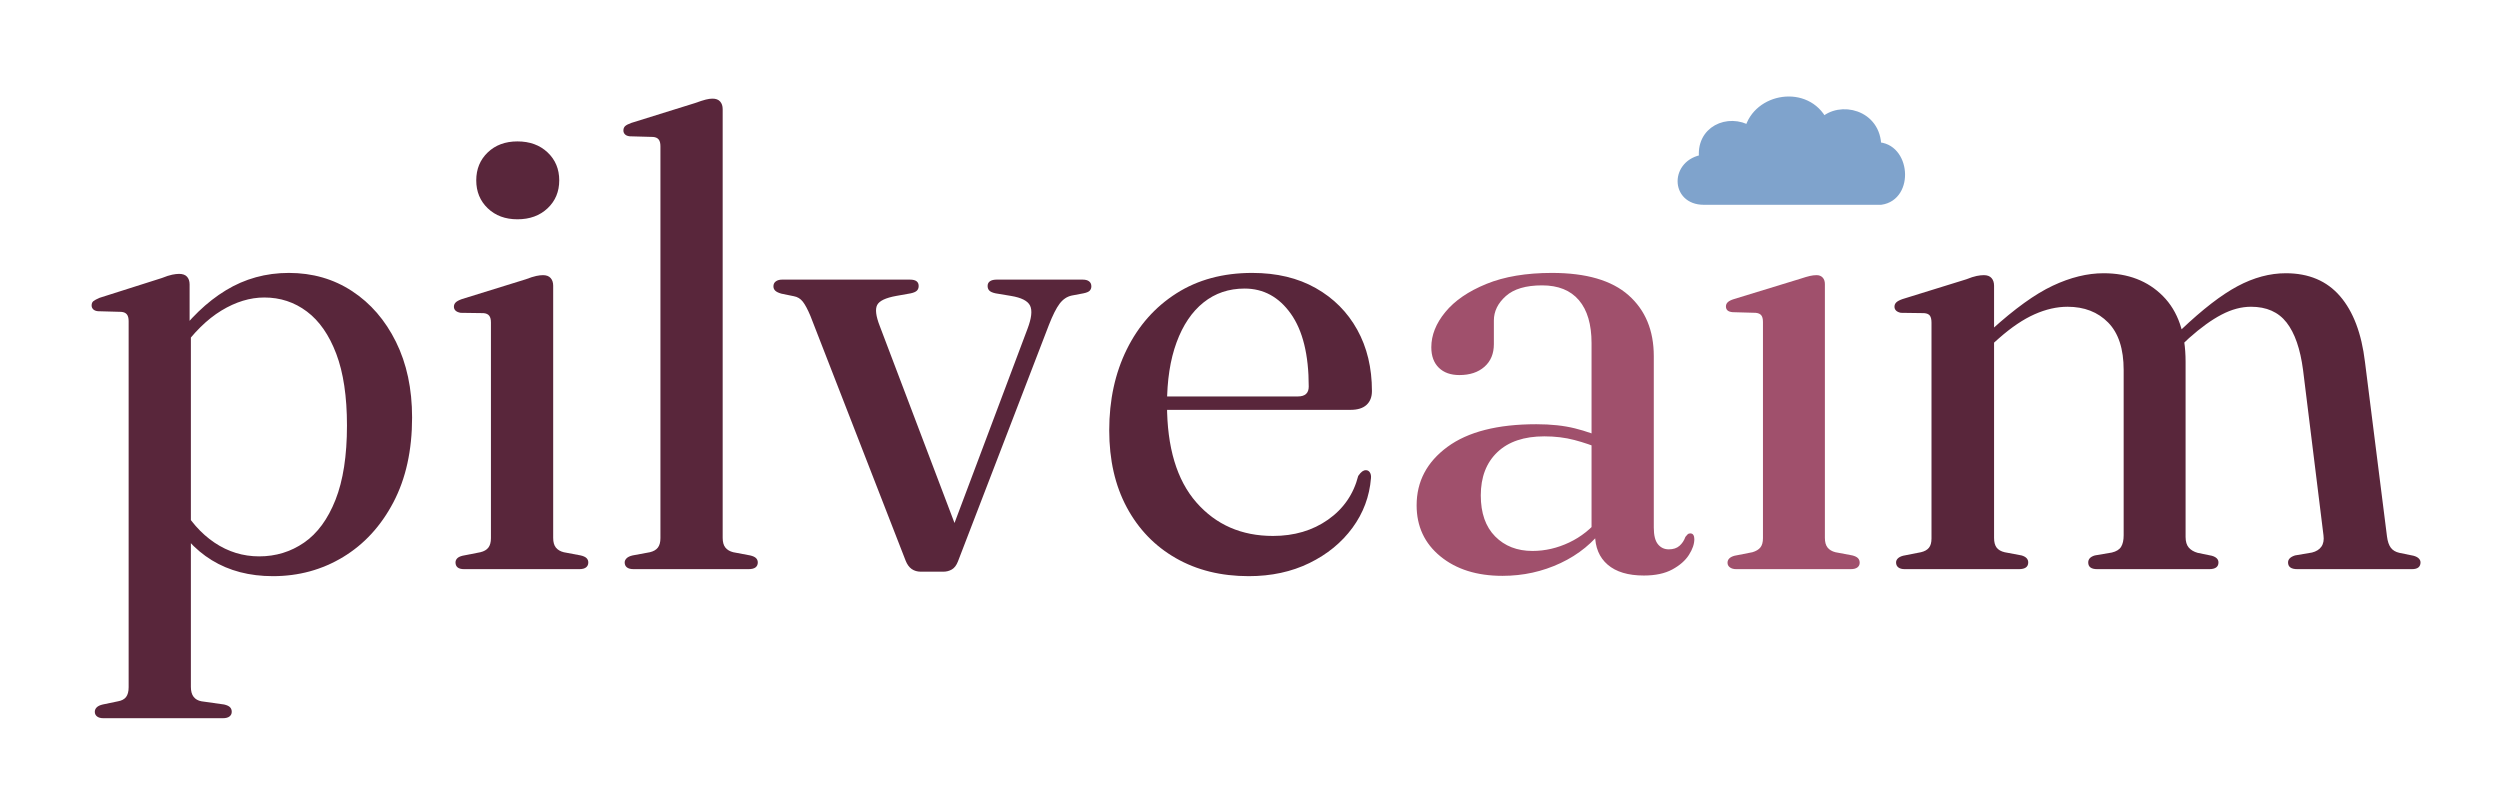
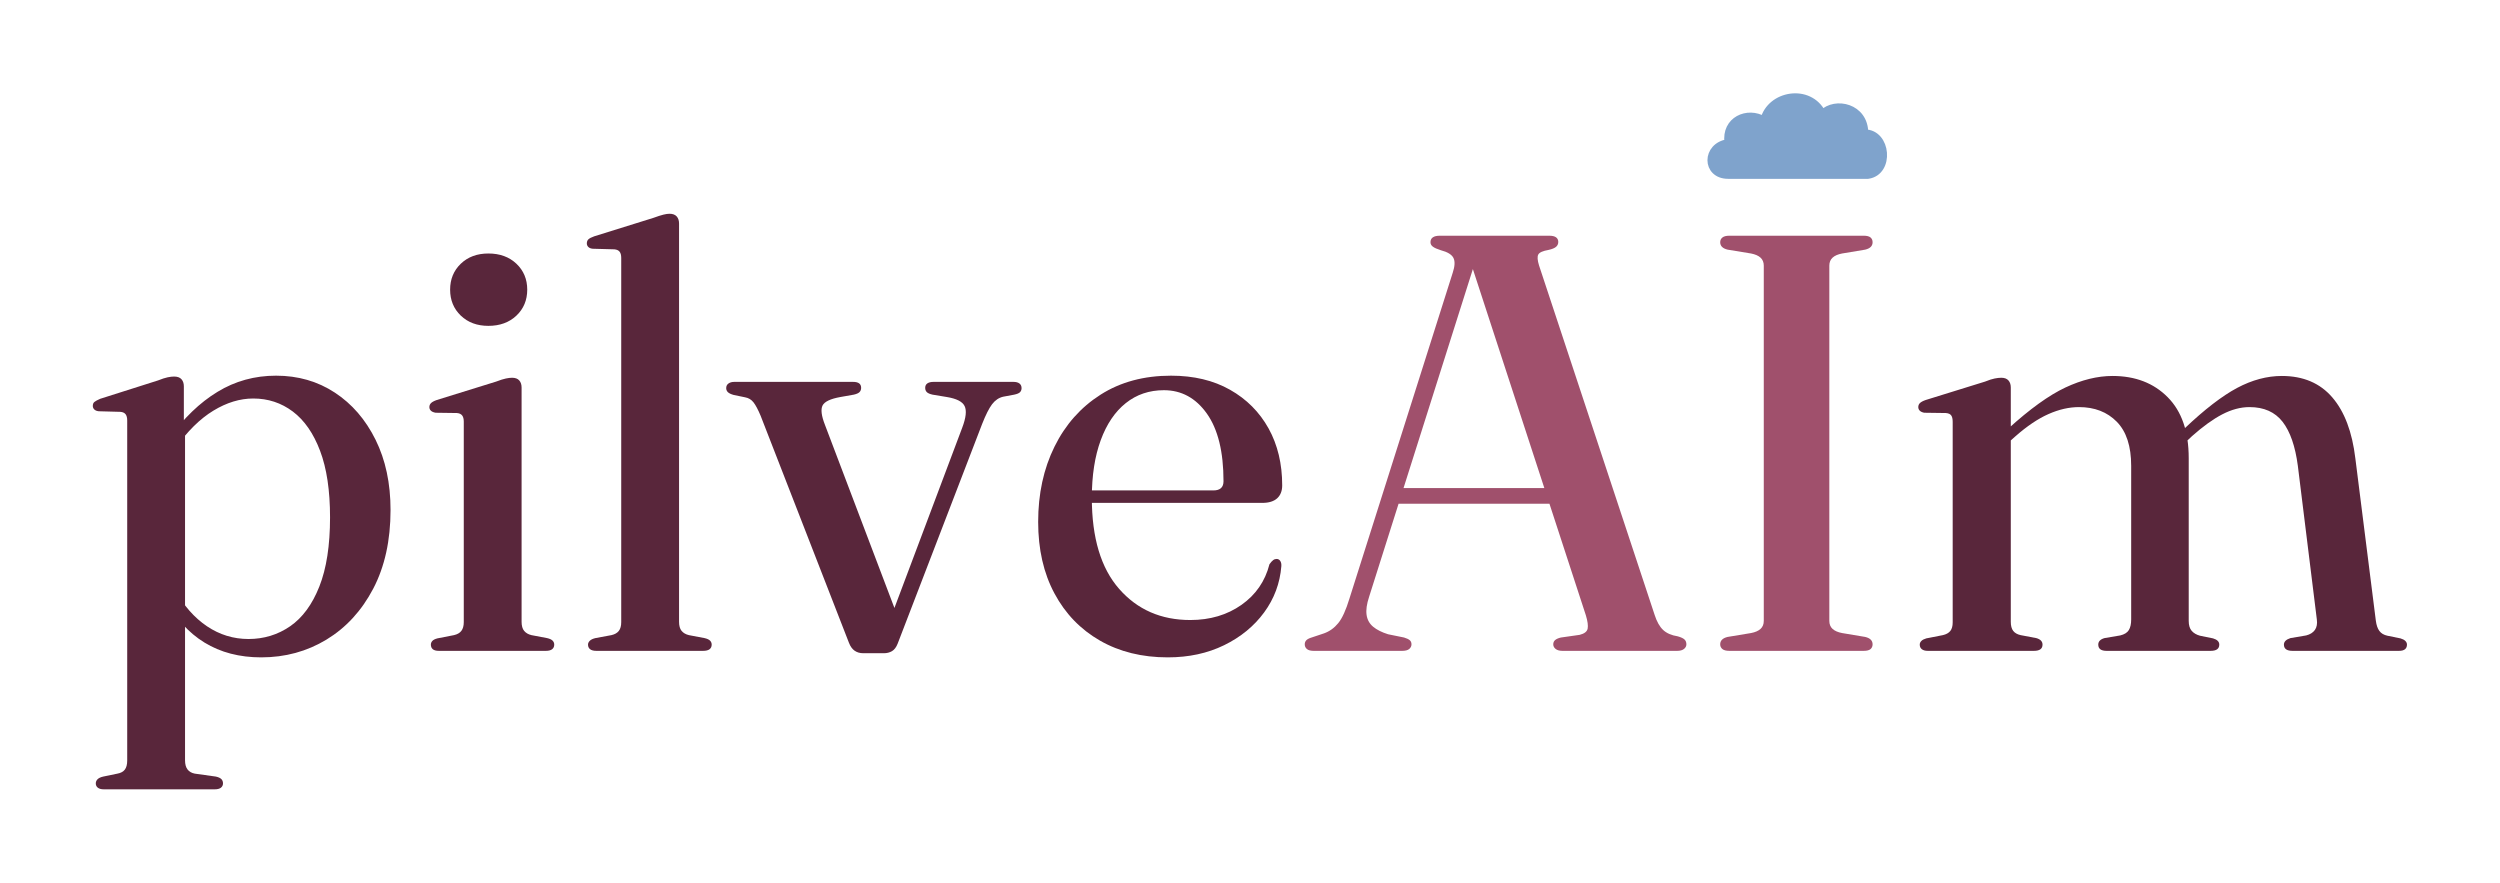
- <svg xmlns="http://www.w3.org/2000/svg" viewBox="-240 -1783 7832 2543">
-   <path d="M354 -892V-760L358 -748V369Q358 389 366.5 400.0Q375 411 391 414L462 424Q475 427 480.5 432.5Q486 438 486 447Q486 456 479.0 461.5Q472 467 458 467H84Q71 467 64.0 461.5Q57 456 57 447Q57 439 63.0 433.0Q69 427 82 424L130 414Q147 411 155.0 400.5Q163 390 163 370V-777Q163 -791 157.5 -798.0Q152 -805 140 -806L67 -808Q57 -809 52.0 -814.0Q47 -819 47 -826Q47 -835 52.5 -839.5Q58 -844 72 -850L267 -912Q287 -920 299.5 -922.5Q312 -925 321 -925Q338 -925 346.0 -916.0Q354 -907 354 -892ZM325 -683 304 -716Q378 -819 467.5 -873.5Q557 -928 665 -928Q776 -928 863.0 -871.0Q950 -814 1000.5 -712.0Q1051 -610 1051 -475Q1051 -321 992.5 -209.5Q934 -98 835.0 -38.0Q736 22 615 22Q505 22 423.5 -28.0Q342 -78 291 -176L324 -206Q368 -126 432.0 -83.0Q496 -40 572 -40Q650 -40 712.5 -83.0Q775 -126 811.0 -217.0Q847 -308 847 -450Q847 -586 813.5 -674.5Q780 -763 721.5 -807.0Q663 -851 588 -851Q521 -851 453.5 -810.0Q386 -769 325 -683Z" fill="#59263B" />
-   <path d="M1493 -888V-98Q1493 -78 1501.5 -67.5Q1510 -57 1526 -53L1579 -43Q1592 -40 1597.5 -34.5Q1603 -29 1603 -21Q1603 -11 1596.0 -5.5Q1589 0 1575 0H1214Q1200 0 1193.5 -5.5Q1187 -11 1187 -21Q1187 -28 1192.0 -33.5Q1197 -39 1209 -42L1265 -53Q1282 -57 1290.0 -67.5Q1298 -78 1298 -97V-773Q1298 -787 1292.5 -794.0Q1287 -801 1275 -802L1203 -803Q1192 -805 1187.0 -810.0Q1182 -815 1182 -822Q1182 -830 1187.5 -835.5Q1193 -841 1207 -846L1407 -908Q1428 -916 1440.0 -918.5Q1452 -921 1461 -921Q1477 -921 1485.0 -912.0Q1493 -903 1493 -888ZM1381 -1096Q1324 -1096 1288.0 -1130.5Q1252 -1165 1252 -1218Q1252 -1271 1288.0 -1305.5Q1324 -1340 1381 -1340Q1439 -1340 1475.5 -1305.5Q1512 -1271 1512 -1218Q1512 -1165 1475.5 -1130.5Q1439 -1096 1381 -1096Z" fill="#59263B" />
-   <path d="M2024 -1441V-98Q2024 -78 2032.5 -67.5Q2041 -57 2057 -53L2110 -43Q2123 -40 2128.5 -34.5Q2134 -29 2134 -21Q2134 -11 2127.0 -5.5Q2120 0 2105 0H1745Q1731 0 1724.0 -5.5Q1717 -11 1717 -21Q1717 -28 1723.0 -34.0Q1729 -40 1742 -43L1796 -53Q1813 -57 1821.0 -67.5Q1829 -78 1829 -97V-1325Q1829 -1339 1823.5 -1346.0Q1818 -1353 1806 -1354L1733 -1356Q1723 -1357 1718.0 -1362.0Q1713 -1367 1713 -1374Q1713 -1383 1718.5 -1388.0Q1724 -1393 1738 -1398L1937 -1460Q1959 -1468 1971.0 -1471.0Q1983 -1474 1992 -1474Q2008 -1474 2016.0 -1465.0Q2024 -1456 2024 -1441Z" fill="#59263B" />
-   <path d="M2715 8H2645Q2628 8 2616.0 -0.5Q2604 -9 2597 -27L2299 -793Q2286 -824 2275.0 -838.0Q2264 -852 2247 -855L2208 -863Q2194 -867 2188.5 -872.5Q2183 -878 2183 -886Q2183 -896 2190.5 -901.5Q2198 -907 2210 -907H2611Q2638 -907 2638 -887Q2638 -878 2632.5 -872.5Q2627 -867 2613 -864L2568 -856Q2518 -847 2508.0 -827.5Q2498 -808 2516 -762L2763 -111L2723 -72L2979 -753Q2998 -803 2987.0 -825.5Q2976 -848 2927 -856L2879 -864Q2865 -867 2859.5 -872.5Q2854 -878 2854 -887Q2854 -897 2861.5 -902.0Q2869 -907 2882 -907H3152Q3165 -907 3172.0 -901.5Q3179 -896 3179 -886Q3179 -878 3174.0 -872.5Q3169 -867 3154 -864L3117 -857Q3095 -852 3079.5 -831.5Q3064 -811 3046 -765L2761 -24Q2754 -6 2742.0 1.0Q2730 8 2715 8Z" fill="#59263B" />
-   <path d="M4058 -558Q4058 -530 4041.0 -514.5Q4024 -499 3991 -499H3362V-541H3826Q3860 -541 3860 -572Q3860 -721 3804.0 -800.0Q3748 -879 3659 -879Q3585 -879 3530.5 -835.5Q3476 -792 3446.0 -710.5Q3416 -629 3416 -516Q3416 -314 3508.0 -209.0Q3600 -104 3748 -104Q3848 -104 3920.5 -155.0Q3993 -206 4015 -292Q4022 -302 4027.5 -306.0Q4033 -310 4039 -310Q4047 -310 4051.5 -303.0Q4056 -296 4055 -285Q4048 -199 3997.0 -129.5Q3946 -60 3862.0 -19.0Q3778 22 3672 22Q3542 22 3443.5 -34.5Q3345 -91 3290.0 -193.5Q3235 -296 3235 -435Q3235 -577 3290.0 -688.5Q3345 -800 3445.5 -864.0Q3546 -928 3683 -928Q3798 -928 3882.0 -880.5Q3966 -833 4012.0 -750.0Q4058 -667 4058 -558Z" fill="#59263B" />
-   <path d="M4757 -109V-123H4746V-708Q4746 -796 4706.5 -842.5Q4667 -889 4591 -889Q4515 -889 4477.5 -855.5Q4440 -822 4440 -779V-705Q4440 -660 4410.5 -634.0Q4381 -608 4332 -608Q4291 -608 4267.5 -631.0Q4244 -654 4244 -695Q4244 -752 4288.0 -805.5Q4332 -859 4416.5 -893.5Q4501 -928 4622 -928Q4783 -928 4862.0 -858.0Q4941 -788 4941 -667V-130Q4941 -94 4954.0 -78.0Q4967 -62 4988 -62Q5009 -62 5021.5 -73.0Q5034 -84 5040 -101Q5043 -105 5046.5 -108.5Q5050 -112 5055 -112Q5062 -112 5065.0 -107.0Q5068 -102 5068 -94Q5068 -71 5051.0 -44.5Q5034 -18 4999.0 1.0Q4964 20 4910 20Q4836 20 4796.5 -14.0Q4757 -48 4757 -109ZM4198 -200Q4198 -312 4294.5 -383.0Q4391 -454 4573 -454Q4642 -454 4694.0 -441.0Q4746 -428 4787 -408L4776 -376Q4736 -393 4692.5 -404.5Q4649 -416 4598 -416Q4503 -416 4451.0 -366.5Q4399 -317 4399 -231Q4399 -148 4444.0 -102.5Q4489 -57 4561 -57Q4620 -57 4676.0 -83.5Q4732 -110 4772 -160L4787 -132Q4734 -59 4649.0 -19.0Q4564 21 4467 21Q4347 21 4272.5 -40.0Q4198 -101 4198 -200Z" fill="#A0506C" />
-   <path d="M5477 -893V-98Q5477 -78 5485.5 -67.5Q5494 -57 5510 -53L5563 -43Q5575 -40 5580.5 -34.5Q5586 -29 5586 -20Q5586 -11 5579.0 -5.5Q5572 0 5558 0H5199Q5187 0 5179.5 -5.5Q5172 -11 5172 -20Q5172 -28 5177.5 -33.5Q5183 -39 5194 -42L5250 -53Q5267 -58 5275.0 -68.0Q5283 -78 5283 -97V-774Q5283 -789 5277.5 -795.5Q5272 -802 5260 -803L5188 -805Q5177 -806 5172.0 -810.5Q5167 -815 5167 -823Q5167 -831 5173.0 -836.5Q5179 -842 5192 -846L5401 -910Q5419 -916 5430.0 -918.5Q5441 -921 5451 -921Q5463 -921 5470.0 -913.5Q5477 -906 5477 -893Z" fill="#A0506C" />
-   <path d="M6007 -888V-98Q6007 -78 6015.0 -67.5Q6023 -57 6040 -53L6093 -43Q6114 -37 6114 -21Q6114 0 6085 0H5727Q5714 0 5707.0 -5.5Q5700 -11 5700 -21Q5700 -28 5705.5 -33.5Q5711 -39 5722 -42L5778 -53Q5795 -57 5803.0 -67.0Q5811 -77 5811 -96V-772Q5811 -787 5806.0 -794.0Q5801 -801 5788 -802L5715 -803Q5705 -805 5700.0 -810.0Q5695 -815 5695 -822Q5695 -830 5700.5 -835.5Q5706 -841 5720 -846L5920 -908Q5940 -916 5952.5 -918.5Q5965 -921 5975 -921Q5991 -921 5999.0 -912.0Q6007 -903 6007 -888ZM5984 -689 5959 -714 5998 -749Q6108 -849 6191.0 -888.0Q6274 -927 6350 -927Q6465 -927 6536.0 -855.5Q6607 -784 6607 -650V-101Q6607 -79 6617.0 -67.5Q6627 -56 6645 -51L6689 -42Q6710 -36 6710 -21Q6710 0 6681 0H6330Q6302 0 6302 -21Q6302 -37 6323 -43L6376 -52Q6397 -57 6405.0 -70.0Q6413 -83 6413 -106V-624Q6413 -723 6364.5 -772.5Q6316 -822 6237 -822Q6187 -822 6134.0 -798.5Q6081 -775 6022 -723ZM6581 -689 6556 -714 6593 -750Q6694 -846 6770.0 -886.5Q6846 -927 6921 -927Q7029 -927 7091.0 -855.0Q7153 -783 7169 -649L7238 -102Q7241 -79 7250.0 -67.0Q7259 -55 7277 -51L7321 -42Q7332 -39 7337.5 -33.5Q7343 -28 7343 -21Q7343 -11 7336.5 -5.5Q7330 0 7316 0H6957Q6928 0 6928 -21Q6928 -36 6950 -43L7003 -52Q7023 -57 7032.5 -70.5Q7042 -84 7039 -106L6975 -624Q6962 -723 6923.5 -772.5Q6885 -822 6812 -822Q6767 -822 6720.0 -797.5Q6673 -773 6618 -724Z" fill="#59263B" />
-   <g transform="translate(4994.3,-1542.7) scale(12.903)">
-     <path d="M8 30 C1 30 1 21 8 20 C7 13 14 10 19 13 C21 5 33 3 37 11 C41 7 50 9 50 17 C57 17 58 29 51 30 Z" fill="#7FA3CC" stroke="#7FA3CC" stroke-width="2.2" stroke-linejoin="round" />
-   </g>
+ <svg xmlns="http://www.w3.org/2000/svg" viewBox="140.590 293.965 314.820 111.070">
+   <path fill-rule="nonzero" fill="rgb(34.901%, 14.902%, 23.137%)" fill-opacity="1" d="M 163.742 342.617 L 163.742 347.547 L 163.891 347.992 L 163.891 389.703 C 163.891 390.203 163.996 390.59 164.207 390.863 C 164.418 391.137 164.723 391.312 165.121 391.387 L 167.773 391.758 C 168.098 391.832 168.328 391.938 168.465 392.074 C 168.602 392.215 168.672 392.395 168.672 392.617 C 168.672 392.84 168.582 393.023 168.41 393.16 C 168.234 393.297 167.973 393.363 167.625 393.363 L 153.66 393.363 C 153.336 393.363 153.086 393.297 152.91 393.16 C 152.738 393.023 152.652 392.84 152.652 392.617 C 152.652 392.418 152.727 392.246 152.875 392.094 C 153.023 391.945 153.262 391.832 153.586 391.758 L 155.375 391.387 C 155.801 391.312 156.109 391.141 156.309 390.883 C 156.508 390.621 156.609 390.238 156.609 389.742 L 156.609 346.91 C 156.609 346.562 156.539 346.301 156.402 346.125 C 156.266 345.953 156.047 345.852 155.75 345.828 L 153.023 345.754 C 152.773 345.727 152.59 345.652 152.465 345.527 C 152.34 345.406 152.277 345.254 152.277 345.082 C 152.277 344.855 152.344 344.688 152.484 344.578 C 152.621 344.465 152.863 344.336 153.211 344.184 L 160.492 341.871 C 160.992 341.672 161.395 341.539 161.707 341.477 C 162.016 341.414 162.285 341.383 162.508 341.383 C 162.934 341.383 163.242 341.496 163.441 341.719 C 163.641 341.945 163.742 342.242 163.742 342.617 Z M 162.66 350.422 L 161.875 349.188 C 163.715 346.625 165.75 344.664 167.98 343.309 C 170.207 341.949 172.664 341.273 175.355 341.273 C 178.117 341.273 180.582 341.98 182.75 343.402 C 184.914 344.82 186.625 346.801 187.883 349.34 C 189.141 351.879 189.77 354.828 189.77 358.188 C 189.77 362.023 189.039 365.328 187.586 368.102 C 186.129 370.879 184.168 373.012 181.703 374.508 C 179.238 376 176.5 376.746 173.488 376.746 C 170.75 376.746 168.367 376.125 166.336 374.879 C 164.309 373.637 162.66 371.793 161.387 369.352 L 162.621 368.234 C 163.715 370.227 165.062 371.754 166.652 372.828 C 168.246 373.898 169.988 374.434 171.883 374.434 C 173.824 374.434 175.574 373.898 177.129 372.828 C 178.684 371.754 179.91 370.086 180.805 367.824 C 181.703 365.559 182.152 362.656 182.152 359.121 C 182.152 355.734 181.734 352.941 180.898 350.738 C 180.066 348.535 178.922 346.887 177.465 345.789 C 176.008 344.695 174.348 344.148 172.48 344.148 C 170.812 344.148 169.137 344.656 167.457 345.68 C 165.777 346.699 164.176 348.281 162.66 350.422 Z M 162.66 350.422 " />
+   <path fill-rule="nonzero" fill="rgb(34.901%, 14.902%, 23.137%)" fill-opacity="1" d="M 206.273 342.766 L 206.273 372.266 C 206.273 372.766 206.379 373.145 206.59 373.406 C 206.805 373.668 207.109 373.848 207.508 373.945 L 209.484 374.32 C 209.809 374.395 210.039 374.5 210.176 374.637 C 210.312 374.773 210.383 374.941 210.383 375.141 C 210.383 375.391 210.293 375.582 210.121 375.719 C 209.945 375.855 209.684 375.926 209.336 375.926 L 195.855 375.926 C 195.508 375.926 195.25 375.855 195.09 375.719 C 194.93 375.582 194.848 375.391 194.848 375.141 C 194.848 374.969 194.91 374.812 195.035 374.676 C 195.16 374.539 195.371 374.434 195.668 374.355 L 197.762 373.945 C 198.184 373.848 198.496 373.668 198.691 373.406 C 198.891 373.145 198.992 372.777 198.992 372.305 L 198.992 347.059 C 198.992 346.711 198.922 346.449 198.785 346.277 C 198.648 346.102 198.434 346.004 198.133 345.977 L 195.445 345.941 C 195.172 345.891 194.973 345.805 194.848 345.68 C 194.723 345.555 194.66 345.406 194.66 345.23 C 194.66 345.031 194.73 344.863 194.867 344.727 C 195.004 344.59 195.246 344.457 195.594 344.336 L 203.062 342.02 C 203.586 341.82 203.996 341.688 204.293 341.629 C 204.594 341.566 204.855 341.535 205.078 341.535 C 205.477 341.535 205.777 341.645 205.977 341.871 C 206.176 342.094 206.273 342.391 206.273 342.766 Z M 202.09 335 C 200.672 335 199.516 334.57 198.617 333.711 C 197.723 332.852 197.273 331.762 197.273 330.441 C 197.273 329.125 197.723 328.035 198.617 327.176 C 199.516 326.316 200.672 325.887 202.09 325.887 C 203.535 325.887 204.711 326.316 205.621 327.176 C 206.527 328.035 206.984 329.125 206.984 330.441 C 206.984 331.762 206.527 332.852 205.621 333.711 C 204.711 334.57 203.535 335 202.09 335 Z M 202.09 335 " />
+   <path fill-rule="nonzero" fill="rgb(34.901%, 14.902%, 23.137%)" fill-opacity="1" d="M 226.102 322.117 L 226.102 372.266 C 226.102 372.766 226.207 373.145 226.418 373.406 C 226.633 373.668 226.938 373.848 227.336 373.945 L 229.312 374.32 C 229.637 374.395 229.867 374.5 230.004 374.637 C 230.141 374.773 230.211 374.941 230.211 375.141 C 230.211 375.391 230.121 375.582 229.949 375.719 C 229.773 375.855 229.5 375.926 229.129 375.926 L 215.684 375.926 C 215.336 375.926 215.074 375.855 214.898 375.719 C 214.727 375.582 214.637 375.391 214.637 375.141 C 214.637 374.969 214.715 374.805 214.863 374.656 C 215.012 374.508 215.25 374.395 215.57 374.32 L 217.59 373.945 C 218.012 373.848 218.324 373.668 218.523 373.406 C 218.723 373.145 218.82 372.777 218.82 372.305 L 218.82 326.449 C 218.82 326.098 218.754 325.836 218.617 325.664 C 218.477 325.488 218.262 325.391 217.961 325.363 L 215.234 325.289 C 214.988 325.266 214.801 325.191 214.676 325.066 C 214.551 324.941 214.488 324.793 214.488 324.617 C 214.488 324.395 214.559 324.219 214.695 324.094 C 214.832 323.969 215.074 323.848 215.422 323.723 L 222.855 321.406 C 223.402 321.207 223.824 321.07 224.125 320.996 C 224.422 320.922 224.684 320.883 224.906 320.883 C 225.305 320.883 225.605 320.996 225.805 321.219 C 226.004 321.445 226.102 321.742 226.102 322.117 Z M 226.102 322.117 " />
+   <path fill-rule="nonzero" fill="rgb(34.901%, 14.902%, 23.137%)" fill-opacity="1" d="M 251.906 376.223 L 249.293 376.223 C 248.867 376.223 248.508 376.117 248.207 375.906 C 247.91 375.695 247.672 375.367 247.5 374.918 L 236.371 346.312 C 236.047 345.543 235.75 344.98 235.477 344.633 C 235.203 344.285 234.852 344.074 234.43 344 L 232.973 343.699 C 232.625 343.602 232.383 343.48 232.246 343.344 C 232.109 343.207 232.039 343.039 232.039 342.84 C 232.039 342.59 232.133 342.398 232.32 342.262 C 232.508 342.125 232.75 342.055 233.047 342.055 L 248.023 342.055 C 248.695 342.055 249.031 342.305 249.031 342.805 C 249.031 343.027 248.961 343.207 248.824 343.344 C 248.688 343.48 248.445 343.586 248.098 343.664 L 246.418 343.961 C 245.172 344.184 244.426 344.539 244.176 345.023 C 243.926 345.512 244.027 346.324 244.477 347.473 L 253.699 371.781 L 252.203 373.238 L 261.766 347.809 C 262.238 346.562 262.336 345.66 262.062 345.102 C 261.789 344.539 261.043 344.16 259.824 343.961 L 258.031 343.664 C 257.68 343.586 257.438 343.48 257.301 343.344 C 257.164 343.207 257.098 343.027 257.098 342.805 C 257.098 342.555 257.191 342.367 257.375 342.242 C 257.562 342.117 257.816 342.055 258.141 342.055 L 268.223 342.055 C 268.547 342.055 268.797 342.125 268.973 342.262 C 269.145 342.398 269.234 342.59 269.234 342.84 C 269.234 343.039 269.172 343.207 269.047 343.344 C 268.922 343.48 268.672 343.586 268.301 343.664 L 266.918 343.922 C 266.371 344.047 265.902 344.367 265.516 344.875 C 265.133 345.387 264.715 346.215 264.266 347.359 L 253.625 375.031 C 253.449 375.477 253.211 375.789 252.914 375.965 C 252.617 376.137 252.277 376.223 251.906 376.223 Z M 251.906 376.223 " />
+   <path fill-rule="nonzero" fill="rgb(34.901%, 14.902%, 23.137%)" fill-opacity="1" d="M 302.055 355.09 C 302.055 355.785 301.844 356.328 301.422 356.715 C 301 357.098 300.375 357.293 299.555 357.293 L 276.066 357.293 L 276.066 355.723 L 293.395 355.723 C 294.238 355.723 294.664 355.336 294.664 354.566 C 294.664 350.855 293.965 348.02 292.57 346.051 C 291.176 344.086 289.371 343.102 287.156 343.102 C 285.316 343.102 283.715 343.645 282.359 344.727 C 281 345.809 279.949 347.367 279.203 349.395 C 278.457 351.422 278.082 353.844 278.082 356.656 C 278.082 361.688 279.227 365.508 281.52 368.121 C 283.809 370.734 286.797 372.043 290.48 372.043 C 292.969 372.043 295.117 371.406 296.922 370.137 C 298.727 368.867 299.902 367.164 300.449 365.023 C 300.625 364.773 300.781 364.598 300.918 364.5 C 301.055 364.398 301.199 364.352 301.348 364.352 C 301.547 364.352 301.703 364.438 301.812 364.609 C 301.926 364.785 301.969 365.008 301.945 365.281 C 301.77 367.426 301.047 369.359 299.777 371.09 C 298.508 372.82 296.828 374.195 294.738 375.215 C 292.645 376.238 290.281 376.746 287.641 376.746 C 284.406 376.746 281.562 376.043 279.109 374.637 C 276.656 373.23 274.746 371.25 273.379 368.699 C 272.008 366.148 271.324 363.141 271.324 359.684 C 271.324 356.148 272.008 352.992 273.379 350.215 C 274.746 347.441 276.684 345.254 279.184 343.664 C 281.688 342.07 284.641 341.273 288.055 341.273 C 290.914 341.273 293.395 341.863 295.484 343.047 C 297.574 344.227 299.191 345.852 300.34 347.918 C 301.484 349.984 302.055 352.375 302.055 355.09 Z M 302.055 355.09 " />
+   <path fill-rule="nonzero" fill="rgb(62.744%, 31.372%, 42.352%)" fill-opacity="1" d="M 315.949 355.426 L 336.973 355.426 L 337.156 357.402 L 315.688 357.402 Z M 318.336 375.105 C 318.336 375.328 318.242 375.52 318.059 375.684 C 317.871 375.844 317.578 375.926 317.18 375.926 L 306.016 375.926 C 305.641 375.926 305.359 375.852 305.176 375.703 C 304.988 375.551 304.895 375.352 304.895 375.105 C 304.895 374.906 304.957 374.738 305.082 374.602 C 305.207 374.465 305.43 374.344 305.754 374.246 L 307.32 373.723 C 308.02 373.473 308.617 373.043 309.113 372.434 C 309.613 371.824 310.086 370.785 310.531 369.316 L 323.527 328.316 C 323.801 327.492 323.832 326.871 323.621 326.449 C 323.41 326.023 322.879 325.699 322.035 325.477 C 321.562 325.328 321.227 325.18 321.027 325.027 C 320.828 324.879 320.727 324.691 320.727 324.469 C 320.727 324.195 320.828 323.988 321.027 323.852 C 321.227 323.715 321.523 323.648 321.922 323.648 L 335.664 323.648 C 336.062 323.648 336.355 323.715 336.543 323.852 C 336.727 323.988 336.82 324.184 336.82 324.43 C 336.82 324.68 336.727 324.887 336.543 325.047 C 336.355 325.207 336.039 325.34 335.59 325.438 C 334.867 325.562 334.438 325.758 334.301 326.02 C 334.164 326.281 334.195 326.734 334.395 327.383 L 348.957 371.406 C 349.23 372.254 349.586 372.883 350.023 373.293 C 350.457 373.703 351.074 373.973 351.871 374.098 C 352.293 374.219 352.578 374.355 352.73 374.508 C 352.879 374.656 352.953 374.855 352.953 375.105 C 352.953 375.328 352.855 375.52 352.656 375.684 C 352.457 375.844 352.168 375.926 351.797 375.926 L 337.344 375.926 C 336.973 375.926 336.684 375.844 336.484 375.684 C 336.285 375.52 336.188 375.328 336.188 375.105 C 336.188 374.879 336.27 374.699 336.43 374.562 C 336.59 374.426 336.836 374.32 337.156 374.246 L 339.512 373.91 C 340.109 373.762 340.445 373.5 340.52 373.125 C 340.594 372.75 340.52 372.191 340.293 371.445 L 325.73 326.82 L 326.664 325.961 L 312.996 369.129 C 312.699 370.027 312.594 370.777 312.68 371.387 C 312.766 372 313.039 372.496 313.5 372.883 C 313.961 373.27 314.59 373.586 315.387 373.836 L 317.402 374.246 C 317.727 374.344 317.965 374.457 318.113 374.582 C 318.262 374.707 318.336 374.879 318.336 375.105 Z M 318.336 375.105 " />
+   <path fill-rule="nonzero" fill="rgb(62.744%, 31.372%, 42.352%)" fill-opacity="1" d="M 370.953 372.152 C 370.953 372.578 371.09 372.914 371.363 373.164 C 371.637 373.41 372.035 373.586 372.559 373.684 L 375.469 374.172 C 376.094 374.32 376.402 374.633 376.402 375.105 C 376.402 375.352 376.316 375.551 376.145 375.703 C 375.969 375.852 375.684 375.926 375.285 375.926 L 358.367 375.926 C 357.969 375.926 357.676 375.852 357.492 375.703 C 357.305 375.551 357.211 375.352 357.211 375.105 C 357.211 374.633 357.523 374.32 358.145 374.172 L 361.094 373.684 C 361.617 373.586 362.016 373.41 362.289 373.164 C 362.562 372.914 362.699 372.578 362.699 372.152 L 362.699 327.418 C 362.699 326.996 362.562 326.66 362.289 326.41 C 362.016 326.16 361.617 325.988 361.094 325.887 L 358.145 325.402 C 357.523 325.254 357.211 324.941 357.211 324.469 C 357.211 324.219 357.305 324.02 357.492 323.871 C 357.676 323.723 357.969 323.648 358.367 323.648 L 375.285 323.648 C 375.684 323.648 375.969 323.723 376.145 323.871 C 376.316 324.02 376.402 324.219 376.402 324.469 C 376.402 324.941 376.094 325.254 375.469 325.402 L 372.559 325.887 C 372.035 325.988 371.637 326.16 371.363 326.41 C 371.09 326.66 370.953 326.996 370.953 327.418 Z M 370.953 372.152 " />
+   <path fill-rule="nonzero" fill="rgb(34.901%, 14.902%, 23.137%)" fill-opacity="1" d="M 393.805 342.766 L 393.805 372.266 C 393.805 372.766 393.906 373.145 394.105 373.406 C 394.305 373.668 394.613 373.848 395.039 373.945 L 397.016 374.32 C 397.539 374.469 397.801 374.742 397.801 375.141 C 397.801 375.664 397.441 375.926 396.719 375.926 L 383.352 375.926 C 383.027 375.926 382.777 375.855 382.602 375.719 C 382.43 375.582 382.34 375.391 382.34 375.141 C 382.34 374.969 382.41 374.812 382.547 374.676 C 382.684 374.539 382.891 374.434 383.164 374.355 L 385.254 373.945 C 385.676 373.848 385.988 373.672 386.188 373.422 C 386.387 373.176 386.488 372.812 386.488 372.34 L 386.488 347.098 C 386.488 346.723 386.426 346.449 386.301 346.277 C 386.176 346.102 385.953 346.004 385.629 345.977 L 382.902 345.941 C 382.652 345.891 382.465 345.805 382.34 345.68 C 382.219 345.555 382.156 345.406 382.156 345.23 C 382.156 345.031 382.223 344.863 382.359 344.727 C 382.496 344.59 382.738 344.457 383.09 344.336 L 390.559 342.02 C 391.055 341.82 391.461 341.688 391.77 341.629 C 392.082 341.566 392.363 341.535 392.609 341.535 C 393.008 341.535 393.309 341.645 393.508 341.871 C 393.707 342.094 393.805 342.391 393.805 342.766 Z M 392.945 350.195 L 392.012 349.262 L 393.469 347.957 C 396.207 345.469 398.609 343.738 400.676 342.766 C 402.742 341.797 404.723 341.309 406.613 341.309 C 409.477 341.309 411.793 342.199 413.559 343.98 C 415.328 345.758 416.211 348.316 416.211 351.652 L 416.211 372.152 C 416.211 372.703 416.336 373.117 416.586 373.406 C 416.832 373.691 417.184 373.898 417.629 374.02 L 419.273 374.355 C 419.797 374.508 420.059 374.77 420.059 375.141 C 420.059 375.664 419.695 375.926 418.973 375.926 L 405.867 375.926 C 405.172 375.926 404.82 375.664 404.82 375.141 C 404.82 374.742 405.082 374.469 405.605 374.32 L 407.586 373.984 C 408.109 373.859 408.469 373.637 408.668 373.312 C 408.867 372.988 408.965 372.539 408.965 371.969 L 408.965 352.625 C 408.965 350.16 408.363 348.312 407.156 347.078 C 405.949 345.848 404.359 345.23 402.395 345.23 C 401.148 345.23 399.867 345.523 398.547 346.109 C 397.23 346.691 395.836 347.633 394.367 348.926 Z M 415.238 350.195 L 414.305 349.262 L 415.688 347.918 C 418.203 345.527 420.406 343.832 422.297 342.82 C 424.191 341.812 426.07 341.309 427.938 341.309 C 430.625 341.309 432.742 342.207 434.285 344 C 435.828 345.789 436.797 348.355 437.195 351.691 L 439.773 372.117 C 439.848 372.688 439.996 373.125 440.223 373.422 C 440.445 373.723 440.781 373.922 441.23 374.02 L 442.875 374.355 C 443.148 374.434 443.352 374.539 443.488 374.676 C 443.625 374.812 443.695 374.969 443.695 375.141 C 443.695 375.391 443.613 375.582 443.453 375.719 C 443.289 375.855 443.035 375.926 442.688 375.926 L 429.281 375.926 C 428.559 375.926 428.199 375.664 428.199 375.141 C 428.199 374.77 428.473 374.496 429.02 374.32 L 431 373.984 C 431.496 373.859 431.863 373.629 432.102 373.293 C 432.336 372.957 432.418 372.516 432.344 371.969 L 429.953 352.625 C 429.629 350.16 428.988 348.312 428.031 347.078 C 427.07 345.848 425.684 345.23 423.867 345.23 C 422.746 345.23 421.602 345.535 420.43 346.145 C 419.262 346.754 417.992 347.672 416.621 348.891 Z M 415.238 350.195 " />
+   <path fill-rule="nonzero" fill="rgb(49.803%, 63.921%, 79.999%)" fill-opacity="1" stroke-width="2.2" stroke-linecap="butt" stroke-linejoin="round" stroke="rgb(49.803%, 63.921%, 79.999%)" stroke-opacity="1" stroke-miterlimit="4" d="M 8.004 30.002 C 1.004 30.002 1.004 20.999 8.004 19.997 C 7.003 12.997 14.003 10.002 19.001 12.997 C 21.004 5.004 33.002 3.002 36.998 11.004 C 41.004 6.998 49.998 9.001 49.998 17.003 C 56.998 17.003 58 29.001 50.999 30.002 Z M 8.004 30.002 " transform="matrix(0.409568, 0, 0, 0.409568, 354.9288, 303.7472)" />
</svg>
